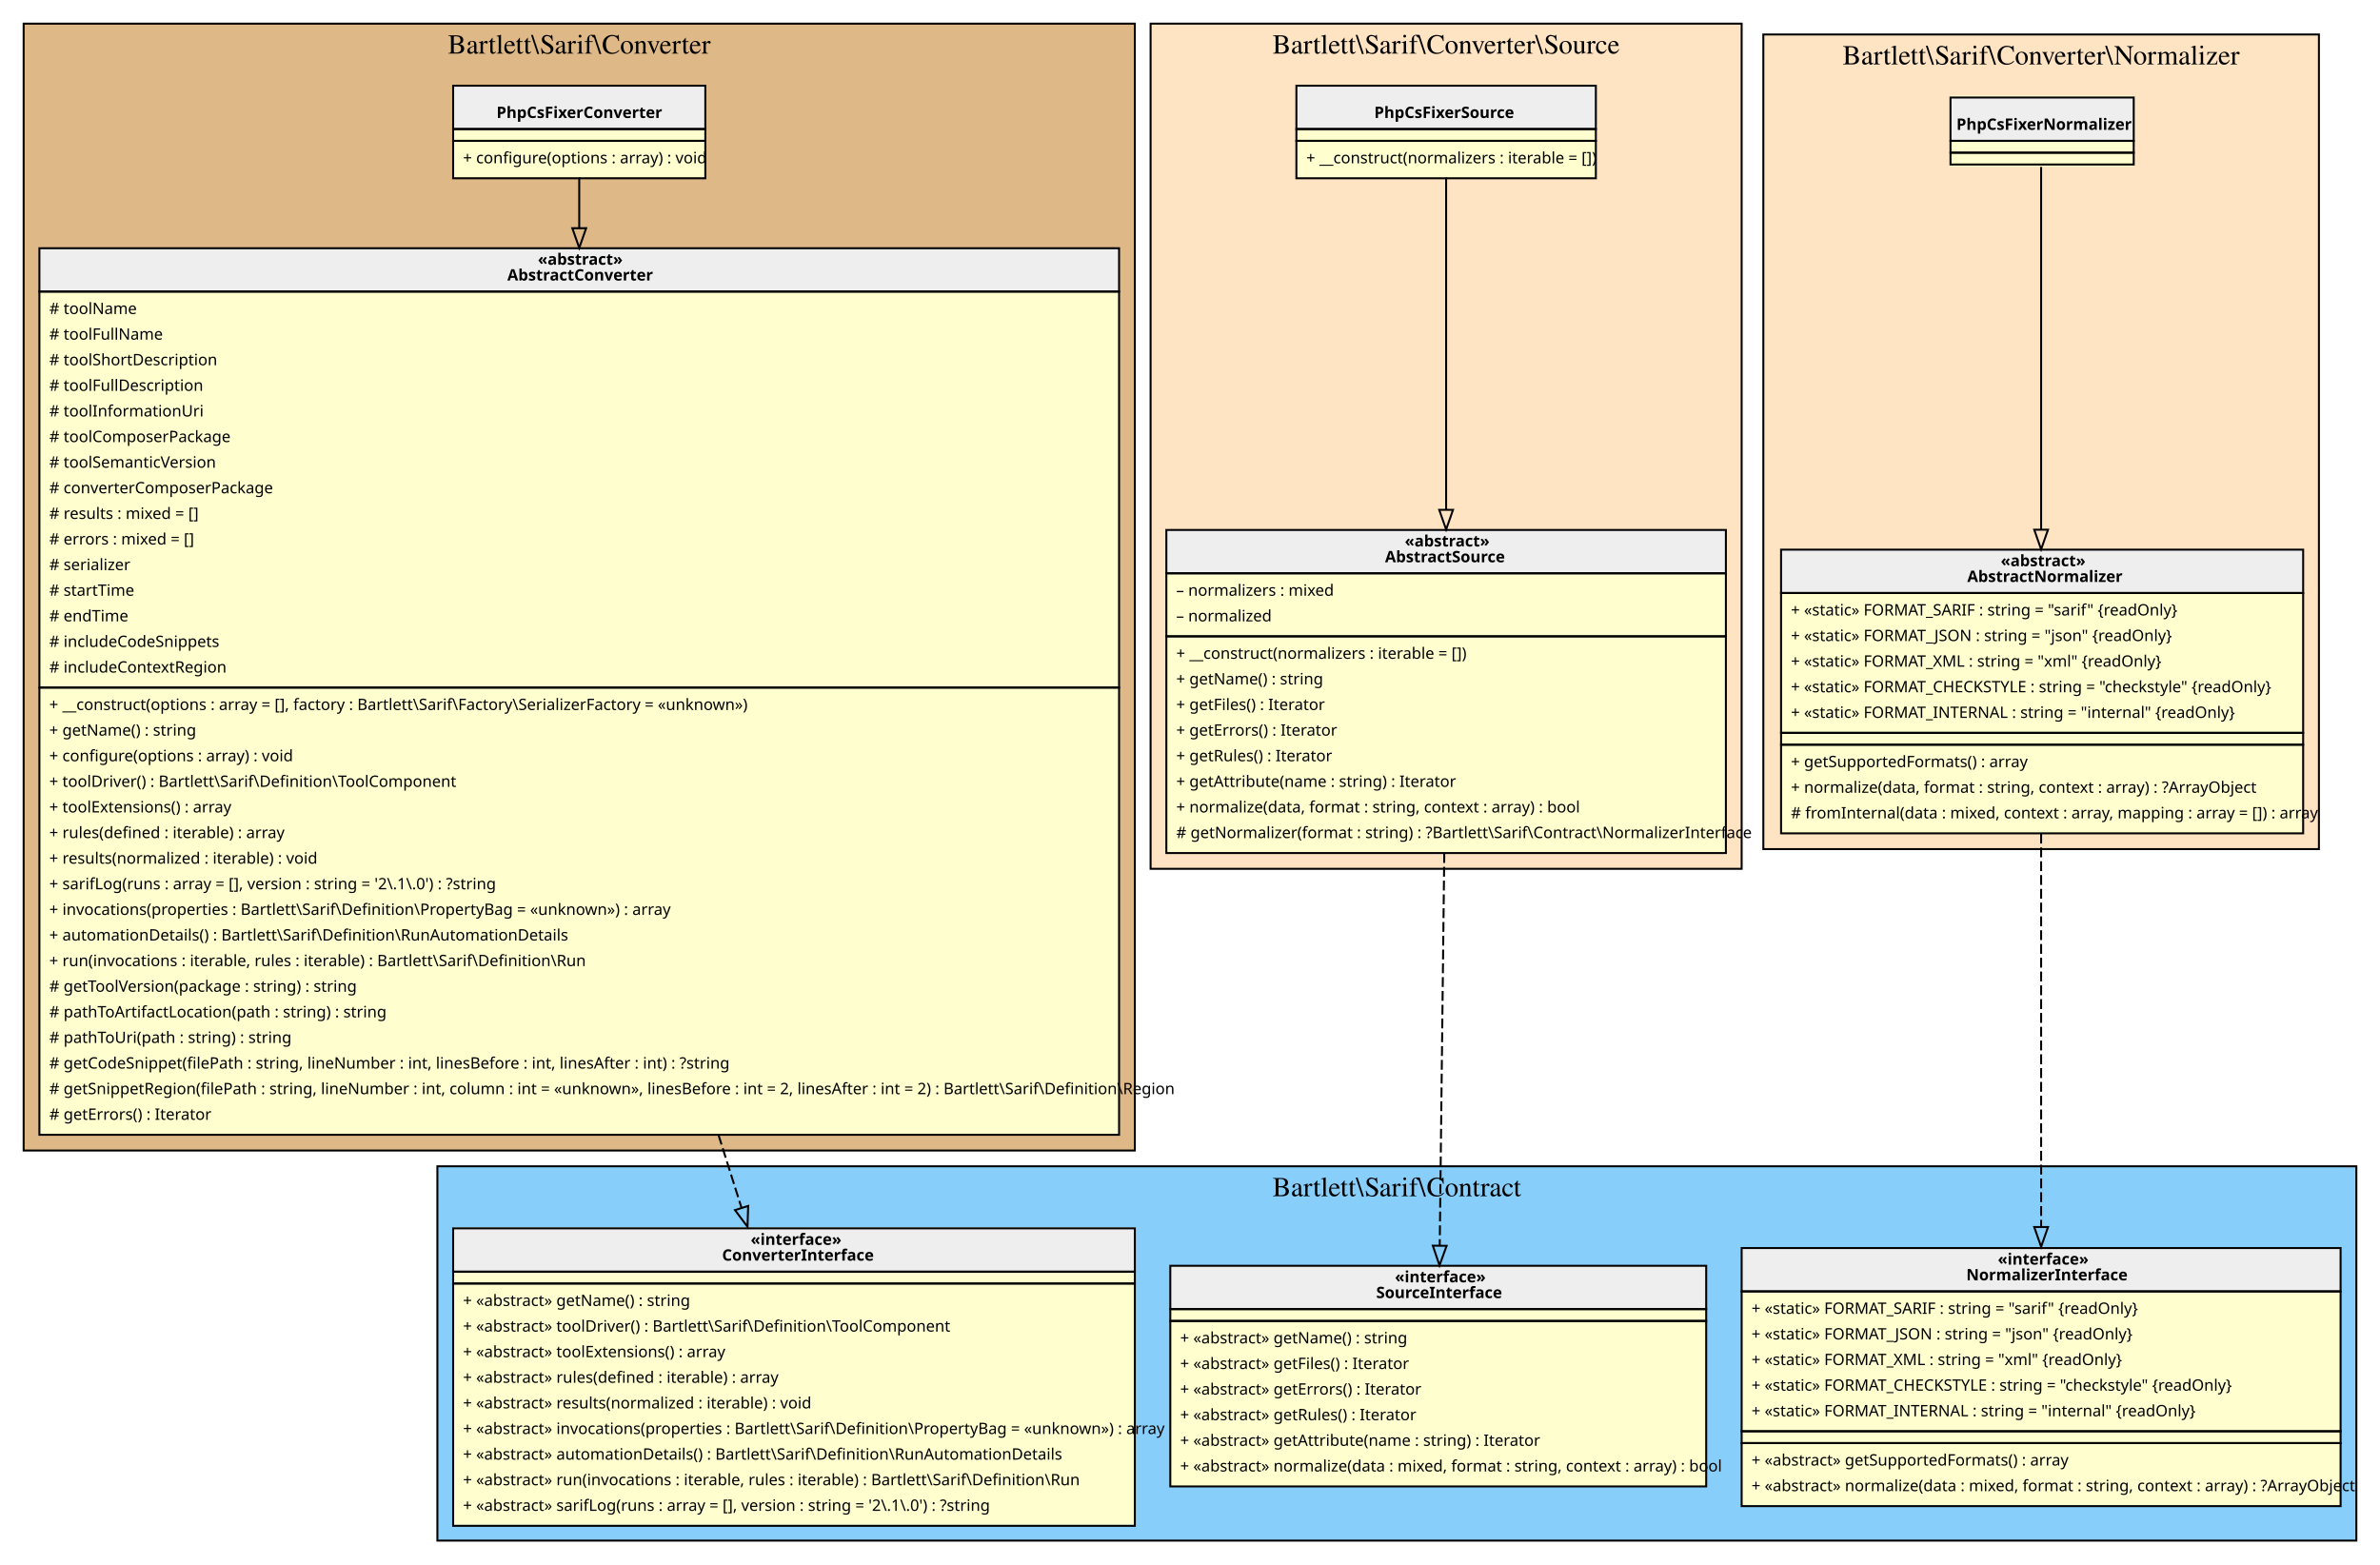
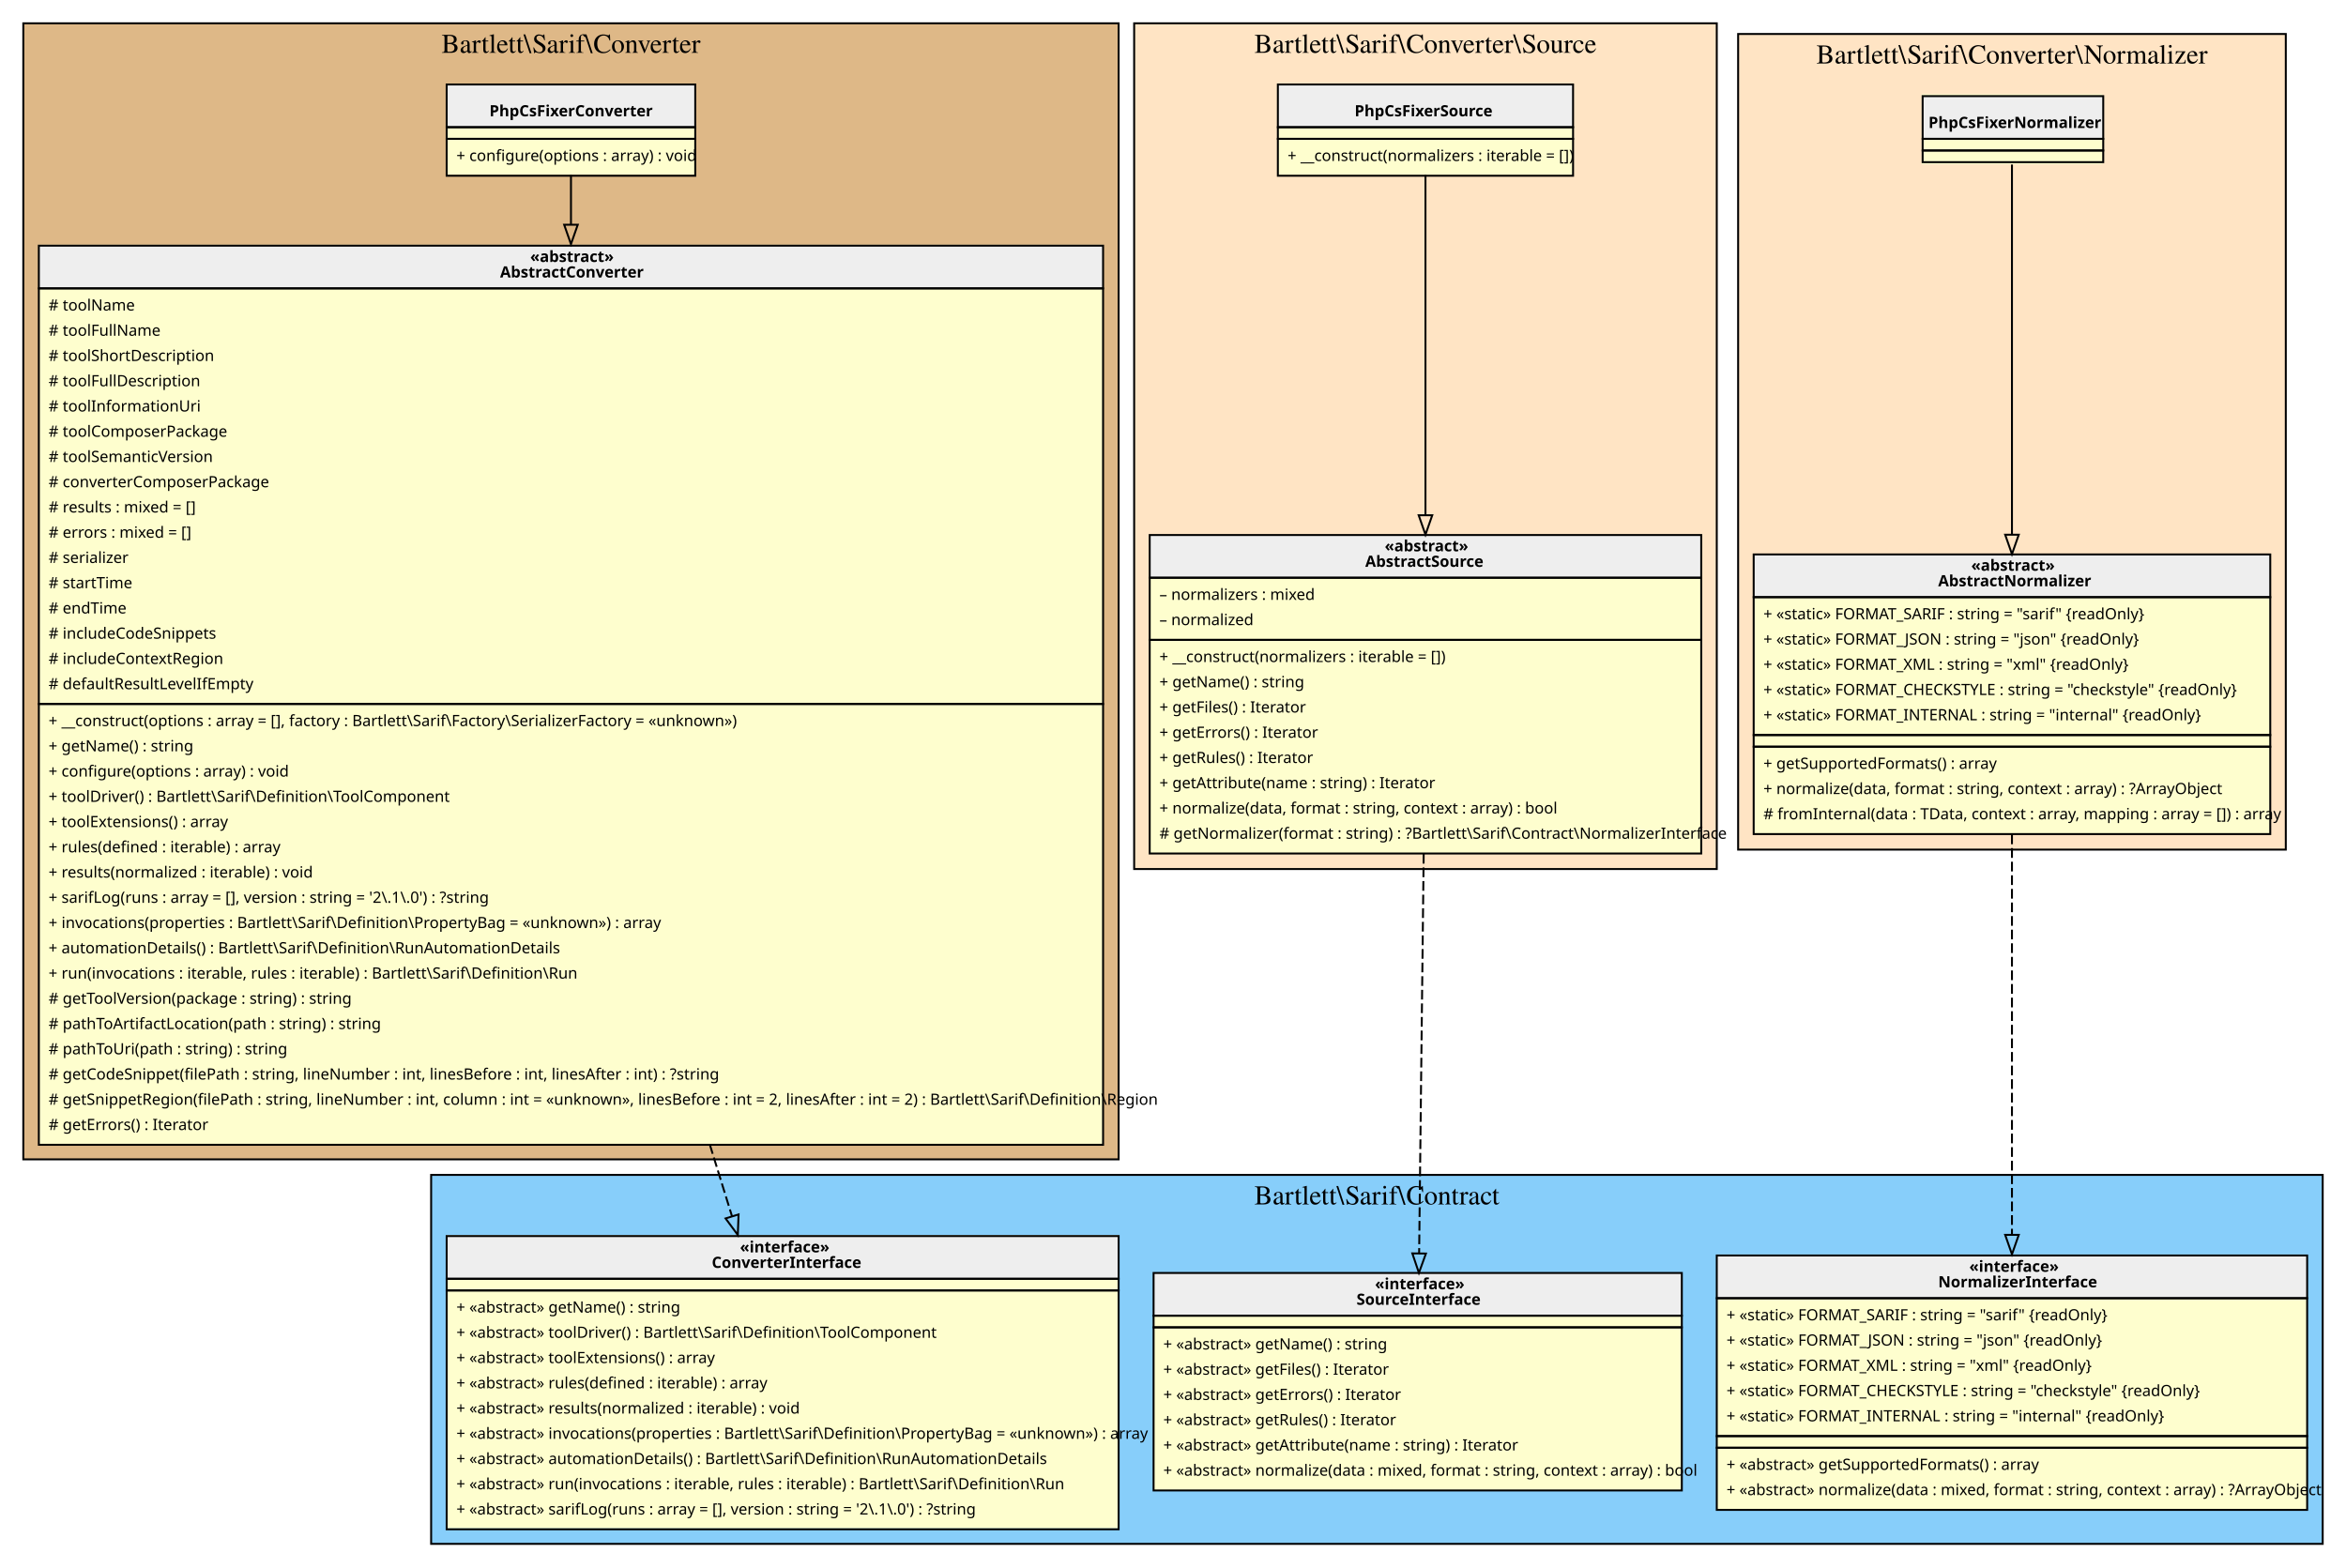
- <svg xmlns="http://www.w3.org/2000/svg" width="1208pt" height="794pt" viewBox="0.00 0.00 1208.00 794.00">
-   <g id="graph0" class="graph" transform="scale(1 1) rotate(0) translate(4 790)">
+ <svg xmlns="http://www.w3.org/2000/svg" width="1208pt" height="807pt" viewBox="0.00 0.00 1208.00 807.00">
+   <g id="graph0" class="graph" transform="scale(1 1) rotate(0) translate(4 803)">
    <g id="clust1" class="cluster">
-       <polygon fill="BurlyWood" stroke="black" points="8,-206 8,-778 572,-778 572,-206 8,-206" />
-       <text text-anchor="middle" x="290" y="-762.8" font-family="Times,serif" font-size="14.00">Bartlett\Sarif\Converter</text>
+       <polygon fill="BurlyWood" stroke="black" points="8,-206 8,-791 572,-791 572,-206 8,-206" />
+       <text text-anchor="middle" x="290" y="-775.8" font-family="Times,serif" font-size="14.00">Bartlett\Sarif\Converter</text>
    </g>
    <g id="clust2" class="cluster">
      <polygon fill="LightSkyBlue" stroke="black" points="218,-8 218,-198 1192,-198 1192,-8 218,-8" />
      <text text-anchor="middle" x="705" y="-182.8" font-family="Times,serif" font-size="14.00">Bartlett\Sarif\Contract</text>
    </g>
    <g id="clust3" class="cluster">
-       <polygon fill="Bisque" stroke="black" points="580,-349 580,-778 880,-778 880,-349 580,-349" />
-       <text text-anchor="middle" x="730" y="-762.8" font-family="Times,serif" font-size="14.00">Bartlett\Sarif\Converter\Source</text>
+       <polygon fill="Bisque" stroke="black" points="580,-355.5 580,-791 880,-791 880,-355.5 580,-355.5" />
+       <text text-anchor="middle" x="730" y="-775.8" font-family="Times,serif" font-size="14.00">Bartlett\Sarif\Converter\Source</text>
    </g>
    <g id="clust4" class="cluster">
-       <polygon fill="Bisque" stroke="black" points="891,-359 891,-772.5 1173,-772.5 1173,-359 891,-359" />
-       <text text-anchor="middle" x="1032" y="-757.3" font-family="Times,serif" font-size="14.00">Bartlett\Sarif\Converter\Normalizer</text>
+       <polygon fill="Bisque" stroke="black" points="891,-365.5 891,-785.5 1173,-785.5 1173,-365.5 891,-365.5" />
+       <text text-anchor="middle" x="1032" y="-770.3" font-family="Times,serif" font-size="14.00">Bartlett\Sarif\Converter\Normalizer</text>
    </g>
    <g id="node1" class="node">
-       <polygon fill="#fefece" stroke="transparent" points="354,-747 226,-747 226,-700 354,-700 354,-747" />
-       <polygon fill="#eeeeee" stroke="transparent" points="226,-724.5 226,-746.5 354,-746.5 354,-724.5 226,-724.5" />
-       <polygon fill="none" stroke="black" points="226,-724.5 226,-746.5 354,-746.5 354,-724.5 226,-724.5" />
-       <text text-anchor="start" x="248" y="-730.1" font-family="Verdana" font-weight="bold" font-size="8.00">PhpCsFixerConverter</text>
-       <polygon fill="none" stroke="black" points="226,-718.5 226,-724.5 354,-724.5 354,-718.5 226,-718.5" />
-       <polygon fill="none" stroke="black" points="226,-699.5 226,-718.5 354,-718.5 354,-699.5 226,-699.5" />
-       <text text-anchor="start" x="231" y="-707.1" font-family="Verdana" font-size="8.00">+ configure(options : array) : void</text>
+       <polygon fill="#fefece" stroke="transparent" points="354,-760 226,-760 226,-713 354,-713 354,-760" />
+       <polygon fill="#eeeeee" stroke="transparent" points="226,-737.5 226,-759.5 354,-759.5 354,-737.5 226,-737.5" />
+       <polygon fill="none" stroke="black" points="226,-737.5 226,-759.5 354,-759.5 354,-737.5 226,-737.5" />
+       <text text-anchor="start" x="248" y="-743.1" font-family="Verdana" font-weight="bold" font-size="8.00">PhpCsFixerConverter</text>
+       <polygon fill="none" stroke="black" points="226,-731.5 226,-737.5 354,-737.5 354,-731.5 226,-731.5" />
+       <polygon fill="none" stroke="black" points="226,-712.5 226,-731.5 354,-731.5 354,-712.5 226,-712.5" />
+       <text text-anchor="start" x="231" y="-720.1" font-family="Verdana" font-size="8.00">+ configure(options : array) : void</text>
    </g>
    <g id="node2" class="node">
-       <polygon fill="#fefece" stroke="transparent" points="564,-664 16,-664 16,-214 564,-214 564,-664" />
-       <polygon fill="#eeeeee" stroke="transparent" points="16,-642 16,-664 564,-664 564,-642 16,-642" />
-       <polygon fill="none" stroke="black" points="16,-642 16,-664 564,-664 564,-642 16,-642" />
-       <text text-anchor="start" x="269" y="-655.6" font-family="Verdana" font-weight="bold" font-size="8.00">«abstract»</text>
-       <text text-anchor="start" x="253.5" y="-647.6" font-family="Verdana" font-weight="bold" font-size="8.00">AbstractConverter</text>
-       <polygon fill="none" stroke="black" points="16,-441 16,-642 564,-642 564,-441 16,-441" />
-       <text text-anchor="start" x="21" y="-630.6" font-family="Verdana" font-size="8.00"># toolName</text>
-       <text text-anchor="start" x="21" y="-617.6" font-family="Verdana" font-size="8.00"># toolFullName</text>
-       <text text-anchor="start" x="21" y="-604.6" font-family="Verdana" font-size="8.00"># toolShortDescription</text>
-       <text text-anchor="start" x="21" y="-591.6" font-family="Verdana" font-size="8.00"># toolFullDescription</text>
-       <text text-anchor="start" x="21" y="-578.6" font-family="Verdana" font-size="8.00"># toolInformationUri</text>
-       <text text-anchor="start" x="21" y="-565.6" font-family="Verdana" font-size="8.00"># toolComposerPackage</text>
-       <text text-anchor="start" x="21" y="-552.6" font-family="Verdana" font-size="8.00"># toolSemanticVersion</text>
-       <text text-anchor="start" x="21" y="-539.6" font-family="Verdana" font-size="8.00"># converterComposerPackage</text>
-       <text text-anchor="start" x="21" y="-526.6" font-family="Verdana" font-size="8.00"># results : mixed = []</text>
-       <text text-anchor="start" x="21" y="-513.6" font-family="Verdana" font-size="8.00"># errors : mixed = []</text>
-       <text text-anchor="start" x="21" y="-500.6" font-family="Verdana" font-size="8.00"># serializer</text>
-       <text text-anchor="start" x="21" y="-487.6" font-family="Verdana" font-size="8.00"># startTime</text>
-       <text text-anchor="start" x="21" y="-474.6" font-family="Verdana" font-size="8.00"># endTime</text>
-       <text text-anchor="start" x="21" y="-461.6" font-family="Verdana" font-size="8.00"># includeCodeSnippets</text>
-       <text text-anchor="start" x="21" y="-448.6" font-family="Verdana" font-size="8.00"># includeContextRegion</text>
-       <polygon fill="none" stroke="black" points="16,-214 16,-441 564,-441 564,-214 16,-214" />
-       <text text-anchor="start" x="21" y="-429.6" font-family="Verdana" font-size="8.00">+ __construct(options : array = [], factory : Bartlett\Sarif\Factory\SerializerFactory = «unknown»)</text>
-       <text text-anchor="start" x="21" y="-416.6" font-family="Verdana" font-size="8.00">+ getName() : string</text>
-       <text text-anchor="start" x="21" y="-403.6" font-family="Verdana" font-size="8.00">+ configure(options : array) : void</text>
-       <text text-anchor="start" x="21" y="-390.6" font-family="Verdana" font-size="8.00">+ toolDriver() : Bartlett\Sarif\Definition\ToolComponent</text>
-       <text text-anchor="start" x="21" y="-377.6" font-family="Verdana" font-size="8.00">+ toolExtensions() : array</text>
-       <text text-anchor="start" x="21" y="-364.6" font-family="Verdana" font-size="8.00">+ rules(defined : iterable) : array</text>
-       <text text-anchor="start" x="21" y="-351.6" font-family="Verdana" font-size="8.00">+ results(normalized : iterable) : void</text>
-       <text text-anchor="start" x="21" y="-338.6" font-family="Verdana" font-size="8.00">+ sarifLog(runs : array = [], version : string = '2\.1\.0') : ?string</text>
-       <text text-anchor="start" x="21" y="-325.6" font-family="Verdana" font-size="8.00">+ invocations(properties : Bartlett\Sarif\Definition\PropertyBag = «unknown») : array</text>
-       <text text-anchor="start" x="21" y="-312.6" font-family="Verdana" font-size="8.00">+ automationDetails() : Bartlett\Sarif\Definition\RunAutomationDetails</text>
-       <text text-anchor="start" x="21" y="-299.6" font-family="Verdana" font-size="8.00">+ run(invocations : iterable, rules : iterable) : Bartlett\Sarif\Definition\Run</text>
-       <text text-anchor="start" x="21" y="-286.6" font-family="Verdana" font-size="8.00"># getToolVersion(package : string) : string</text>
-       <text text-anchor="start" x="21" y="-273.6" font-family="Verdana" font-size="8.00"># pathToArtifactLocation(path : string) : string</text>
-       <text text-anchor="start" x="21" y="-260.6" font-family="Verdana" font-size="8.00"># pathToUri(path : string) : string</text>
-       <text text-anchor="start" x="21" y="-247.6" font-family="Verdana" font-size="8.00"># getCodeSnippet(filePath : string, lineNumber : int, linesBefore : int, linesAfter : int) : ?string</text>
-       <text text-anchor="start" x="21" y="-234.6" font-family="Verdana" font-size="8.00"># getSnippetRegion(filePath : string, lineNumber : int, column : int = «unknown», linesBefore : int = 2, linesAfter : int = 2) : Bartlett\Sarif\Definition\Region</text>
-       <text text-anchor="start" x="21" y="-221.6" font-family="Verdana" font-size="8.00"># getErrors() : Iterator</text>
+       <polygon fill="#fefece" stroke="transparent" points="564,-677 16,-677 16,-214 564,-214 564,-677" />
+       <polygon fill="#eeeeee" stroke="transparent" points="16,-654.5 16,-676.5 564,-676.5 564,-654.5 16,-654.5" />
+       <polygon fill="none" stroke="black" points="16,-654.5 16,-676.5 564,-676.5 564,-654.5 16,-654.5" />
+       <text text-anchor="start" x="269" y="-668.1" font-family="Verdana" font-weight="bold" font-size="8.00">«abstract»</text>
+       <text text-anchor="start" x="253.5" y="-660.1" font-family="Verdana" font-weight="bold" font-size="8.00">AbstractConverter</text>
+       <polygon fill="none" stroke="black" points="16,-440.5 16,-654.5 564,-654.5 564,-440.5 16,-440.5" />
+       <text text-anchor="start" x="21" y="-643.1" font-family="Verdana" font-size="8.00"># toolName</text>
+       <text text-anchor="start" x="21" y="-630.1" font-family="Verdana" font-size="8.00"># toolFullName</text>
+       <text text-anchor="start" x="21" y="-617.1" font-family="Verdana" font-size="8.00"># toolShortDescription</text>
+       <text text-anchor="start" x="21" y="-604.1" font-family="Verdana" font-size="8.00"># toolFullDescription</text>
+       <text text-anchor="start" x="21" y="-591.1" font-family="Verdana" font-size="8.00"># toolInformationUri</text>
+       <text text-anchor="start" x="21" y="-578.1" font-family="Verdana" font-size="8.00"># toolComposerPackage</text>
+       <text text-anchor="start" x="21" y="-565.1" font-family="Verdana" font-size="8.00"># toolSemanticVersion</text>
+       <text text-anchor="start" x="21" y="-552.1" font-family="Verdana" font-size="8.00"># converterComposerPackage</text>
+       <text text-anchor="start" x="21" y="-539.1" font-family="Verdana" font-size="8.00"># results : mixed = []</text>
+       <text text-anchor="start" x="21" y="-526.1" font-family="Verdana" font-size="8.00"># errors : mixed = []</text>
+       <text text-anchor="start" x="21" y="-513.1" font-family="Verdana" font-size="8.00"># serializer</text>
+       <text text-anchor="start" x="21" y="-500.1" font-family="Verdana" font-size="8.00"># startTime</text>
+       <text text-anchor="start" x="21" y="-487.1" font-family="Verdana" font-size="8.00"># endTime</text>
+       <text text-anchor="start" x="21" y="-474.1" font-family="Verdana" font-size="8.00"># includeCodeSnippets</text>
+       <text text-anchor="start" x="21" y="-461.1" font-family="Verdana" font-size="8.00"># includeContextRegion</text>
+       <text text-anchor="start" x="21" y="-448.1" font-family="Verdana" font-size="8.00"># defaultResultLevelIfEmpty</text>
+       <polygon fill="none" stroke="black" points="16,-213.5 16,-440.5 564,-440.5 564,-213.5 16,-213.5" />
+       <text text-anchor="start" x="21" y="-429.1" font-family="Verdana" font-size="8.00">+ __construct(options : array = [], factory : Bartlett\Sarif\Factory\SerializerFactory = «unknown»)</text>
+       <text text-anchor="start" x="21" y="-416.1" font-family="Verdana" font-size="8.00">+ getName() : string</text>
+       <text text-anchor="start" x="21" y="-403.1" font-family="Verdana" font-size="8.00">+ configure(options : array) : void</text>
+       <text text-anchor="start" x="21" y="-390.1" font-family="Verdana" font-size="8.00">+ toolDriver() : Bartlett\Sarif\Definition\ToolComponent</text>
+       <text text-anchor="start" x="21" y="-377.1" font-family="Verdana" font-size="8.00">+ toolExtensions() : array</text>
+       <text text-anchor="start" x="21" y="-364.1" font-family="Verdana" font-size="8.00">+ rules(defined : iterable) : array</text>
+       <text text-anchor="start" x="21" y="-351.1" font-family="Verdana" font-size="8.00">+ results(normalized : iterable) : void</text>
+       <text text-anchor="start" x="21" y="-338.1" font-family="Verdana" font-size="8.00">+ sarifLog(runs : array = [], version : string = '2\.1\.0') : ?string</text>
+       <text text-anchor="start" x="21" y="-325.1" font-family="Verdana" font-size="8.00">+ invocations(properties : Bartlett\Sarif\Definition\PropertyBag = «unknown») : array</text>
+       <text text-anchor="start" x="21" y="-312.1" font-family="Verdana" font-size="8.00">+ automationDetails() : Bartlett\Sarif\Definition\RunAutomationDetails</text>
+       <text text-anchor="start" x="21" y="-299.1" font-family="Verdana" font-size="8.00">+ run(invocations : iterable, rules : iterable) : Bartlett\Sarif\Definition\Run</text>
+       <text text-anchor="start" x="21" y="-286.1" font-family="Verdana" font-size="8.00"># getToolVersion(package : string) : string</text>
+       <text text-anchor="start" x="21" y="-273.1" font-family="Verdana" font-size="8.00"># pathToArtifactLocation(path : string) : string</text>
+       <text text-anchor="start" x="21" y="-260.1" font-family="Verdana" font-size="8.00"># pathToUri(path : string) : string</text>
+       <text text-anchor="start" x="21" y="-247.1" font-family="Verdana" font-size="8.00"># getCodeSnippet(filePath : string, lineNumber : int, linesBefore : int, linesAfter : int) : ?string</text>
+       <text text-anchor="start" x="21" y="-234.1" font-family="Verdana" font-size="8.00"># getSnippetRegion(filePath : string, lineNumber : int, column : int = «unknown», linesBefore : int = 2, linesAfter : int = 2) : Bartlett\Sarif\Definition\Region</text>
+       <text text-anchor="start" x="21" y="-221.1" font-family="Verdana" font-size="8.00"># getErrors() : Iterator</text>
    </g>
    <g id="edge2" class="edge">
-       <path fill="none" stroke="black" d="M290,-699.86C290,-692.64 290,-683.97 290,-674.23" />
-       <polygon fill="none" stroke="black" points="293.5,-674.16 290,-664.16 286.5,-674.16 293.5,-674.16" />
+       <path fill="none" stroke="black" d="M290,-712.82C290,-705.64 290,-697 290,-687.31" />
+       <polygon fill="none" stroke="black" points="293.5,-687.28 290,-677.28 286.5,-687.28 293.5,-687.28" />
    </g>
    <g id="node3" class="node">
      <polygon fill="#fefece" stroke="transparent" points="572,-167 226,-167 226,-16 572,-16 572,-167" />
      <polygon fill="#eeeeee" stroke="transparent" points="226,-144.5 226,-166.5 572,-166.5 572,-144.5 226,-144.5" />
      <polygon fill="none" stroke="black" points="226,-144.5 226,-166.5 572,-166.5 572,-144.5 226,-144.5" />
      <text text-anchor="start" x="377" y="-158.1" font-family="Verdana" font-weight="bold" font-size="8.00">«interface»</text>
      <text text-anchor="start" x="362.5" y="-150.1" font-family="Verdana" font-weight="bold" font-size="8.00">ConverterInterface</text>
      <polygon fill="none" stroke="black" points="226,-138.5 226,-144.5 572,-144.5 572,-138.5 226,-138.5" />
      <polygon fill="none" stroke="black" points="226,-15.5 226,-138.5 572,-138.5 572,-15.5 226,-15.5" />
      <text text-anchor="start" x="231" y="-127.1" font-family="Verdana" font-size="8.00">+ «abstract» getName() : string</text>
      <text text-anchor="start" x="231" y="-114.1" font-family="Verdana" font-size="8.00">+ «abstract» toolDriver() : Bartlett\Sarif\Definition\ToolComponent</text>
      <text text-anchor="start" x="231" y="-101.1" font-family="Verdana" font-size="8.00">+ «abstract» toolExtensions() : array</text>
      <text text-anchor="start" x="231" y="-88.1" font-family="Verdana" font-size="8.00">+ «abstract» rules(defined : iterable) : array</text>
      <text text-anchor="start" x="231" y="-75.1" font-family="Verdana" font-size="8.00">+ «abstract» results(normalized : iterable) : void</text>
      <text text-anchor="start" x="231" y="-62.1" font-family="Verdana" font-size="8.00">+ «abstract» invocations(properties : Bartlett\Sarif\Definition\PropertyBag = «unknown») : array</text>
      <text text-anchor="start" x="231" y="-49.1" font-family="Verdana" font-size="8.00">+ «abstract» automationDetails() : Bartlett\Sarif\Definition\RunAutomationDetails</text>
      <text text-anchor="start" x="231" y="-36.1" font-family="Verdana" font-size="8.00">+ «abstract» run(invocations : iterable, rules : iterable) : Bartlett\Sarif\Definition\Run</text>
      <text text-anchor="start" x="231" y="-23.1" font-family="Verdana" font-size="8.00">+ «abstract» sarifLog(runs : array = [], version : string = '2\.1\.0') : ?string</text>
    </g>
    <g id="edge1" class="edge">
-       <path fill="none" stroke="black" stroke-dasharray="5,2" d="M360.72,-213.82C364.77,-200.99 368.69,-188.58 372.37,-176.9" />
-       <polygon fill="none" stroke="black" points="375.74,-177.87 375.41,-167.28 369.06,-175.76 375.74,-177.87" />
+       <path fill="none" stroke="black" stroke-dasharray="5,2" d="M361.49,-213.64C365.47,-200.78 369.32,-188.36 372.93,-176.68" />
+       <polygon fill="none" stroke="black" points="376.3,-177.65 375.91,-167.06 369.61,-175.58 376.3,-177.65" />
    </g>
    <g id="node4" class="node">
      <polygon fill="#fefece" stroke="transparent" points="862,-147.5 590,-147.5 590,-35.5 862,-35.5 862,-147.5" />
      <polygon fill="#eeeeee" stroke="transparent" points="590,-125.5 590,-147.5 862,-147.5 862,-125.5 590,-125.5" />
      <polygon fill="none" stroke="black" points="590,-125.5 590,-147.5 862,-147.5 862,-125.5 590,-125.5" />
      <text text-anchor="start" x="704" y="-139.1" font-family="Verdana" font-weight="bold" font-size="8.00">«interface»</text>
      <text text-anchor="start" x="694.5" y="-131.1" font-family="Verdana" font-weight="bold" font-size="8.00">SourceInterface</text>
      <polygon fill="none" stroke="black" points="590,-119.5 590,-125.5 862,-125.5 862,-119.5 590,-119.5" />
      <polygon fill="none" stroke="black" points="590,-35.5 590,-119.5 862,-119.5 862,-35.5 590,-35.5" />
      <text text-anchor="start" x="595" y="-108.1" font-family="Verdana" font-size="8.00">+ «abstract» getName() : string</text>
      <text text-anchor="start" x="595" y="-95.1" font-family="Verdana" font-size="8.00">+ «abstract» getFiles() : Iterator</text>
      <text text-anchor="start" x="595" y="-82.1" font-family="Verdana" font-size="8.00">+ «abstract» getErrors() : Iterator</text>
      <text text-anchor="start" x="595" y="-69.1" font-family="Verdana" font-size="8.00">+ «abstract» getRules() : Iterator</text>
      <text text-anchor="start" x="595" y="-56.1" font-family="Verdana" font-size="8.00">+ «abstract» getAttribute(name : string) : Iterator</text>
      <text text-anchor="start" x="595" y="-43.1" font-family="Verdana" font-size="8.00">+ «abstract» normalize(data : mixed, format : string, context : array) : bool</text>
    </g>
    <g id="node5" class="node">
      <polygon fill="#fefece" stroke="transparent" points="1184,-157 880,-157 880,-26 1184,-26 1184,-157" />
      <polygon fill="#eeeeee" stroke="transparent" points="880,-134.5 880,-156.5 1184,-156.5 1184,-134.5 880,-134.5" />
      <polygon fill="none" stroke="black" points="880,-134.5 880,-156.5 1184,-156.5 1184,-134.5 880,-134.5" />
      <text text-anchor="start" x="1010" y="-148.1" font-family="Verdana" font-weight="bold" font-size="8.00">«interface»</text>
      <text text-anchor="start" x="994" y="-140.1" font-family="Verdana" font-weight="bold" font-size="8.00">NormalizerInterface</text>
      <polygon fill="none" stroke="black" points="880,-63.5 880,-134.5 1184,-134.5 1184,-63.5 880,-63.5" />
      <text text-anchor="start" x="885" y="-123.1" font-family="Verdana" font-size="8.00">+ «static» FORMAT_SARIF : string = "sarif" {readOnly}</text>
      <text text-anchor="start" x="885" y="-110.1" font-family="Verdana" font-size="8.00">+ «static» FORMAT_JSON : string = "json" {readOnly}</text>
      <text text-anchor="start" x="885" y="-97.1" font-family="Verdana" font-size="8.00">+ «static» FORMAT_XML : string = "xml" {readOnly}</text>
      <text text-anchor="start" x="885" y="-84.1" font-family="Verdana" font-size="8.00">+ «static» FORMAT_CHECKSTYLE : string = "checkstyle" {readOnly}</text>
      <text text-anchor="start" x="885" y="-71.1" font-family="Verdana" font-size="8.00">+ «static» FORMAT_INTERNAL : string = "internal" {readOnly}</text>
      <polygon fill="none" stroke="black" points="880,-57.5 880,-63.5 1184,-63.5 1184,-57.5 880,-57.5" />
      <polygon fill="none" stroke="black" points="880,-25.5 880,-57.5 1184,-57.5 1184,-25.5 880,-25.5" />
      <text text-anchor="start" x="885" y="-46.1" font-family="Verdana" font-size="8.00">+ «abstract» getSupportedFormats() : array</text>
      <text text-anchor="start" x="885" y="-33.1" font-family="Verdana" font-size="8.00">+ «abstract» normalize(data : mixed, format : string, context : array) : ?ArrayObject</text>
    </g>
    <g id="node6" class="node">
-       <polygon fill="#fefece" stroke="transparent" points="806,-747 654,-747 654,-700 806,-700 806,-747" />
-       <polygon fill="#eeeeee" stroke="transparent" points="654,-724.5 654,-746.5 806,-746.5 806,-724.5 654,-724.5" />
-       <polygon fill="none" stroke="black" points="654,-724.5 654,-746.5 806,-746.5 806,-724.5 654,-724.5" />
-       <text text-anchor="start" x="693.5" y="-730.1" font-family="Verdana" font-weight="bold" font-size="8.00">PhpCsFixerSource</text>
-       <polygon fill="none" stroke="black" points="654,-718.5 654,-724.5 806,-724.5 806,-718.5 654,-718.5" />
-       <polygon fill="none" stroke="black" points="654,-699.5 654,-718.5 806,-718.5 806,-699.5 654,-699.5" />
-       <text text-anchor="start" x="659" y="-707.1" font-family="Verdana" font-size="8.00">+ __construct(normalizers : iterable = [])</text>
+       <polygon fill="#fefece" stroke="transparent" points="806,-760 654,-760 654,-713 806,-713 806,-760" />
+       <polygon fill="#eeeeee" stroke="transparent" points="654,-737.5 654,-759.5 806,-759.5 806,-737.5 654,-737.5" />
+       <polygon fill="none" stroke="black" points="654,-737.5 654,-759.5 806,-759.5 806,-737.5 654,-737.5" />
+       <text text-anchor="start" x="693.5" y="-743.1" font-family="Verdana" font-weight="bold" font-size="8.00">PhpCsFixerSource</text>
+       <polygon fill="none" stroke="black" points="654,-731.5 654,-737.5 806,-737.5 806,-731.5 654,-731.5" />
+       <polygon fill="none" stroke="black" points="654,-712.5 654,-731.5 806,-731.5 806,-712.5 654,-712.5" />
+       <text text-anchor="start" x="659" y="-720.1" font-family="Verdana" font-size="8.00">+ __construct(normalizers : iterable = [])</text>
    </g>
    <g id="node7" class="node">
-       <polygon fill="#fefece" stroke="transparent" points="872,-521 588,-521 588,-357 872,-357 872,-521" />
-       <polygon fill="#eeeeee" stroke="transparent" points="588,-499 588,-521 872,-521 872,-499 588,-499" />
-       <polygon fill="none" stroke="black" points="588,-499 588,-521 872,-521 872,-499 588,-499" />
-       <text text-anchor="start" x="709" y="-512.6" font-family="Verdana" font-weight="bold" font-size="8.00">«abstract»</text>
-       <text text-anchor="start" x="699" y="-504.6" font-family="Verdana" font-weight="bold" font-size="8.00">AbstractSource</text>
-       <polygon fill="none" stroke="black" points="588,-467 588,-499 872,-499 872,-467 588,-467" />
-       <text text-anchor="start" x="593" y="-487.6" font-family="Verdana" font-size="8.00">– normalizers : mixed</text>
-       <text text-anchor="start" x="593" y="-474.6" font-family="Verdana" font-size="8.00">– normalized</text>
-       <polygon fill="none" stroke="black" points="588,-357 588,-467 872,-467 872,-357 588,-357" />
-       <text text-anchor="start" x="593" y="-455.6" font-family="Verdana" font-size="8.00">+ __construct(normalizers : iterable = [])</text>
-       <text text-anchor="start" x="593" y="-442.6" font-family="Verdana" font-size="8.00">+ getName() : string</text>
-       <text text-anchor="start" x="593" y="-429.6" font-family="Verdana" font-size="8.00">+ getFiles() : Iterator</text>
-       <text text-anchor="start" x="593" y="-416.6" font-family="Verdana" font-size="8.00">+ getErrors() : Iterator</text>
-       <text text-anchor="start" x="593" y="-403.6" font-family="Verdana" font-size="8.00">+ getRules() : Iterator</text>
-       <text text-anchor="start" x="593" y="-390.6" font-family="Verdana" font-size="8.00">+ getAttribute(name : string) : Iterator</text>
-       <text text-anchor="start" x="593" y="-377.6" font-family="Verdana" font-size="8.00">+ normalize(data, format : string, context : array) : bool</text>
-       <text text-anchor="start" x="593" y="-364.6" font-family="Verdana" font-size="8.00"># getNormalizer(format : string) : ?Bartlett\Sarif\Contract\NormalizerInterface</text>
+       <polygon fill="#fefece" stroke="transparent" points="872,-527.5 588,-527.5 588,-363.5 872,-363.5 872,-527.5" />
+       <polygon fill="#eeeeee" stroke="transparent" points="588,-505.5 588,-527.5 872,-527.5 872,-505.5 588,-505.5" />
+       <polygon fill="none" stroke="black" points="588,-505.5 588,-527.5 872,-527.5 872,-505.5 588,-505.5" />
+       <text text-anchor="start" x="709" y="-519.1" font-family="Verdana" font-weight="bold" font-size="8.00">«abstract»</text>
+       <text text-anchor="start" x="699" y="-511.1" font-family="Verdana" font-weight="bold" font-size="8.00">AbstractSource</text>
+       <polygon fill="none" stroke="black" points="588,-473.5 588,-505.5 872,-505.5 872,-473.5 588,-473.5" />
+       <text text-anchor="start" x="593" y="-494.1" font-family="Verdana" font-size="8.00">– normalizers : mixed</text>
+       <text text-anchor="start" x="593" y="-481.1" font-family="Verdana" font-size="8.00">– normalized</text>
+       <polygon fill="none" stroke="black" points="588,-363.5 588,-473.5 872,-473.5 872,-363.5 588,-363.5" />
+       <text text-anchor="start" x="593" y="-462.1" font-family="Verdana" font-size="8.00">+ __construct(normalizers : iterable = [])</text>
+       <text text-anchor="start" x="593" y="-449.1" font-family="Verdana" font-size="8.00">+ getName() : string</text>
+       <text text-anchor="start" x="593" y="-436.1" font-family="Verdana" font-size="8.00">+ getFiles() : Iterator</text>
+       <text text-anchor="start" x="593" y="-423.1" font-family="Verdana" font-size="8.00">+ getErrors() : Iterator</text>
+       <text text-anchor="start" x="593" y="-410.1" font-family="Verdana" font-size="8.00">+ getRules() : Iterator</text>
+       <text text-anchor="start" x="593" y="-397.1" font-family="Verdana" font-size="8.00">+ getAttribute(name : string) : Iterator</text>
+       <text text-anchor="start" x="593" y="-384.1" font-family="Verdana" font-size="8.00">+ normalize(data, format : string, context : array) : bool</text>
+       <text text-anchor="start" x="593" y="-371.1" font-family="Verdana" font-size="8.00"># getNormalizer(format : string) : ?Bartlett\Sarif\Contract\NormalizerInterface</text>
    </g>
    <g id="edge4" class="edge">
-       <path fill="none" stroke="black" d="M730,-699.86C730,-663.66 730,-590.77 730,-531.38" />
-       <polygon fill="none" stroke="black" points="733.5,-531.21 730,-521.21 726.5,-531.21 733.5,-531.21" />
+       <path fill="none" stroke="black" d="M730,-712.82C730,-675.51 730,-599.2 730,-537.78" />
+       <polygon fill="none" stroke="black" points="733.5,-537.68 730,-527.68 726.5,-537.68 733.5,-537.68" />
    </g>
    <g id="edge3" class="edge">
-       <path fill="none" stroke="black" stroke-dasharray="5,2" d="M729.06,-357C728.36,-296.35 727.41,-214.45 726.76,-157.93" />
-       <polygon fill="none" stroke="black" points="730.25,-157.64 726.64,-147.68 723.25,-157.72 730.25,-157.64" />
+       <path fill="none" stroke="black" stroke-dasharray="5,2" d="M729.08,-363.3C728.37,-300.86 727.4,-215.73 726.74,-157.69" />
+       <polygon fill="none" stroke="black" points="730.24,-157.5 726.63,-147.54 723.24,-157.58 730.24,-157.5" />
    </g>
    <g id="node8" class="node">
-       <polygon fill="#fefece" stroke="transparent" points="1078.5,-741.5 985.5,-741.5 985.5,-705.5 1078.5,-705.5 1078.5,-741.5" />
-       <polygon fill="#eeeeee" stroke="transparent" points="986,-718.5 986,-740.5 1079,-740.5 1079,-718.5 986,-718.5" />
-       <polygon fill="none" stroke="black" points="986,-718.5 986,-740.5 1079,-740.5 1079,-718.5 986,-718.5" />
-       <text text-anchor="start" x="989" y="-724.1" font-family="Verdana" font-weight="bold" font-size="8.00">PhpCsFixerNormalizer</text>
-       <polygon fill="none" stroke="black" points="986,-712.5 986,-718.5 1079,-718.5 1079,-712.5 986,-712.5" />
-       <polygon fill="none" stroke="black" points="986,-706.5 986,-712.5 1079,-712.5 1079,-706.5 986,-706.5" />
+       <polygon fill="#fefece" stroke="transparent" points="1078.5,-754.5 985.5,-754.5 985.5,-718.5 1078.5,-718.5 1078.5,-754.5" />
+       <polygon fill="#eeeeee" stroke="transparent" points="986,-731.5 986,-753.5 1079,-753.5 1079,-731.5 986,-731.5" />
+       <polygon fill="none" stroke="black" points="986,-731.5 986,-753.5 1079,-753.5 1079,-731.5 986,-731.5" />
+       <text text-anchor="start" x="989" y="-737.1" font-family="Verdana" font-weight="bold" font-size="8.00">PhpCsFixerNormalizer</text>
+       <polygon fill="none" stroke="black" points="986,-725.5 986,-731.5 1079,-731.5 1079,-725.5 986,-725.5" />
+       <polygon fill="none" stroke="black" points="986,-719.5 986,-725.5 1079,-725.5 1079,-719.5 986,-719.5" />
    </g>
    <g id="node9" class="node">
-       <polygon fill="#fefece" stroke="transparent" points="1164.5,-511 899.5,-511 899.5,-367 1164.5,-367 1164.5,-511" />
-       <polygon fill="#eeeeee" stroke="transparent" points="900,-489 900,-511 1165,-511 1165,-489 900,-489" />
-       <polygon fill="none" stroke="black" points="900,-489 900,-511 1165,-511 1165,-489 900,-489" />
-       <text text-anchor="start" x="1011.5" y="-502.6" font-family="Verdana" font-weight="bold" font-size="8.00">«abstract»</text>
-       <text text-anchor="start" x="994.5" y="-494.6" font-family="Verdana" font-weight="bold" font-size="8.00">AbstractNormalizer</text>
-       <polygon fill="none" stroke="black" points="900,-418 900,-489 1165,-489 1165,-418 900,-418" />
-       <text text-anchor="start" x="905" y="-477.6" font-family="Verdana" font-size="8.00">+ «static» FORMAT_SARIF : string = "sarif" {readOnly}</text>
-       <text text-anchor="start" x="905" y="-464.6" font-family="Verdana" font-size="8.00">+ «static» FORMAT_JSON : string = "json" {readOnly}</text>
-       <text text-anchor="start" x="905" y="-451.6" font-family="Verdana" font-size="8.00">+ «static» FORMAT_XML : string = "xml" {readOnly}</text>
-       <text text-anchor="start" x="905" y="-438.6" font-family="Verdana" font-size="8.00">+ «static» FORMAT_CHECKSTYLE : string = "checkstyle" {readOnly}</text>
-       <text text-anchor="start" x="905" y="-425.6" font-family="Verdana" font-size="8.00">+ «static» FORMAT_INTERNAL : string = "internal" {readOnly}</text>
-       <polygon fill="none" stroke="black" points="900,-412 900,-418 1165,-418 1165,-412 900,-412" />
-       <polygon fill="none" stroke="black" points="900,-367 900,-412 1165,-412 1165,-367 900,-367" />
-       <text text-anchor="start" x="905" y="-400.6" font-family="Verdana" font-size="8.00">+ getSupportedFormats() : array</text>
-       <text text-anchor="start" x="905" y="-387.6" font-family="Verdana" font-size="8.00">+ normalize(data, format : string, context : array) : ?ArrayObject</text>
-       <text text-anchor="start" x="905" y="-374.6" font-family="Verdana" font-size="8.00"># fromInternal(data : mixed, context : array, mapping : array = []) : array</text>
+       <polygon fill="#fefece" stroke="transparent" points="1165,-517.5 899,-517.5 899,-373.5 1165,-373.5 1165,-517.5" />
+       <polygon fill="#eeeeee" stroke="transparent" points="899,-495.5 899,-517.5 1165,-517.5 1165,-495.5 899,-495.5" />
+       <polygon fill="none" stroke="black" points="899,-495.5 899,-517.5 1165,-517.5 1165,-495.5 899,-495.5" />
+       <text text-anchor="start" x="1011" y="-509.1" font-family="Verdana" font-weight="bold" font-size="8.00">«abstract»</text>
+       <text text-anchor="start" x="994" y="-501.1" font-family="Verdana" font-weight="bold" font-size="8.00">AbstractNormalizer</text>
+       <polygon fill="none" stroke="black" points="899,-424.5 899,-495.5 1165,-495.5 1165,-424.5 899,-424.5" />
+       <text text-anchor="start" x="904" y="-484.1" font-family="Verdana" font-size="8.00">+ «static» FORMAT_SARIF : string = "sarif" {readOnly}</text>
+       <text text-anchor="start" x="904" y="-471.1" font-family="Verdana" font-size="8.00">+ «static» FORMAT_JSON : string = "json" {readOnly}</text>
+       <text text-anchor="start" x="904" y="-458.1" font-family="Verdana" font-size="8.00">+ «static» FORMAT_XML : string = "xml" {readOnly}</text>
+       <text text-anchor="start" x="904" y="-445.1" font-family="Verdana" font-size="8.00">+ «static» FORMAT_CHECKSTYLE : string = "checkstyle" {readOnly}</text>
+       <text text-anchor="start" x="904" y="-432.1" font-family="Verdana" font-size="8.00">+ «static» FORMAT_INTERNAL : string = "internal" {readOnly}</text>
+       <polygon fill="none" stroke="black" points="899,-418.5 899,-424.5 1165,-424.5 1165,-418.5 899,-418.5" />
+       <polygon fill="none" stroke="black" points="899,-373.5 899,-418.5 1165,-418.5 1165,-373.5 899,-373.5" />
+       <text text-anchor="start" x="904" y="-407.1" font-family="Verdana" font-size="8.00">+ getSupportedFormats() : array</text>
+       <text text-anchor="start" x="904" y="-394.1" font-family="Verdana" font-size="8.00">+ normalize(data, format : string, context : array) : ?ArrayObject</text>
+       <text text-anchor="start" x="904" y="-381.1" font-family="Verdana" font-size="8.00"># fromInternal(data : TData, context : array, mapping : array = []) : array</text>
    </g>
    <g id="edge6" class="edge">
-       <path fill="none" stroke="black" d="M1032,-705.25C1032,-669.49 1032,-585.26 1032,-521.23" />
-       <polygon fill="none" stroke="black" points="1035.5,-521.14 1032,-511.14 1028.5,-521.14 1035.5,-521.14" />
+       <path fill="none" stroke="black" d="M1032,-718.29C1032,-681.66 1032,-593.99 1032,-528.05" />
+       <polygon fill="none" stroke="black" points="1035.5,-527.66 1032,-517.66 1028.5,-527.66 1035.5,-527.66" />
    </g>
    <g id="edge5" class="edge">
-       <path fill="none" stroke="black" stroke-dasharray="5,2" d="M1032,-366.83C1032,-308.57 1032,-226.4 1032,-167.2" />
-       <polygon fill="none" stroke="black" points="1035.5,-167.16 1032,-157.16 1028.5,-167.16 1035.5,-167.16" />
+       <path fill="none" stroke="black" stroke-dasharray="5,2" d="M1032,-373.27C1032,-313.45 1032,-228.24 1032,-167.41" />
+       <polygon fill="none" stroke="black" points="1035.5,-167.11 1032,-157.11 1028.5,-167.11 1035.5,-167.11" />
    </g>
  </g>
</svg>
